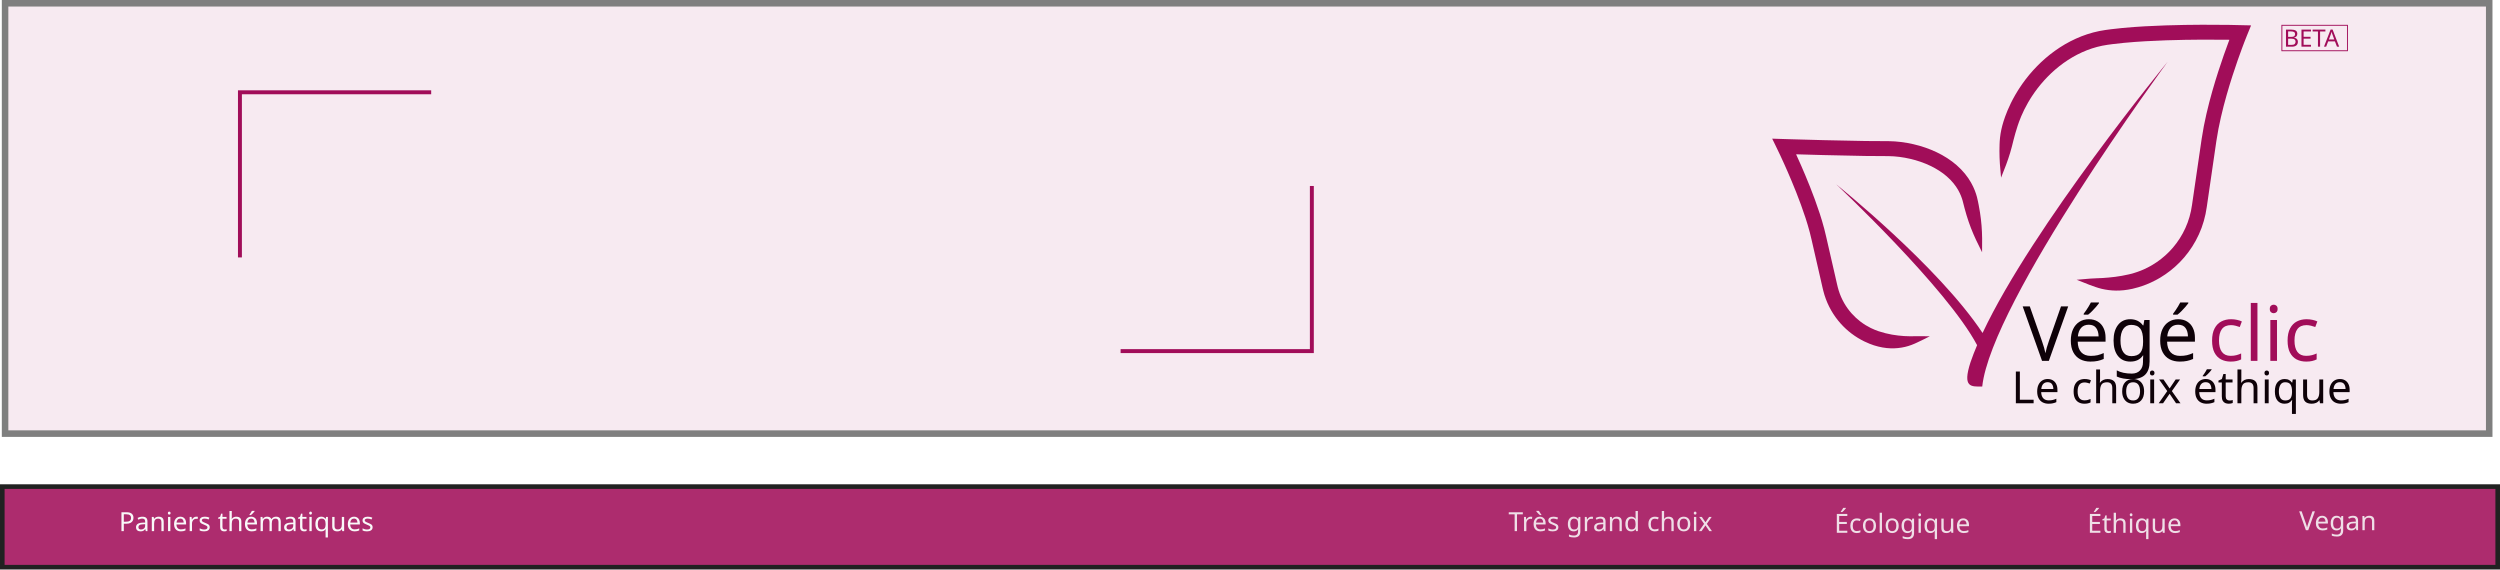
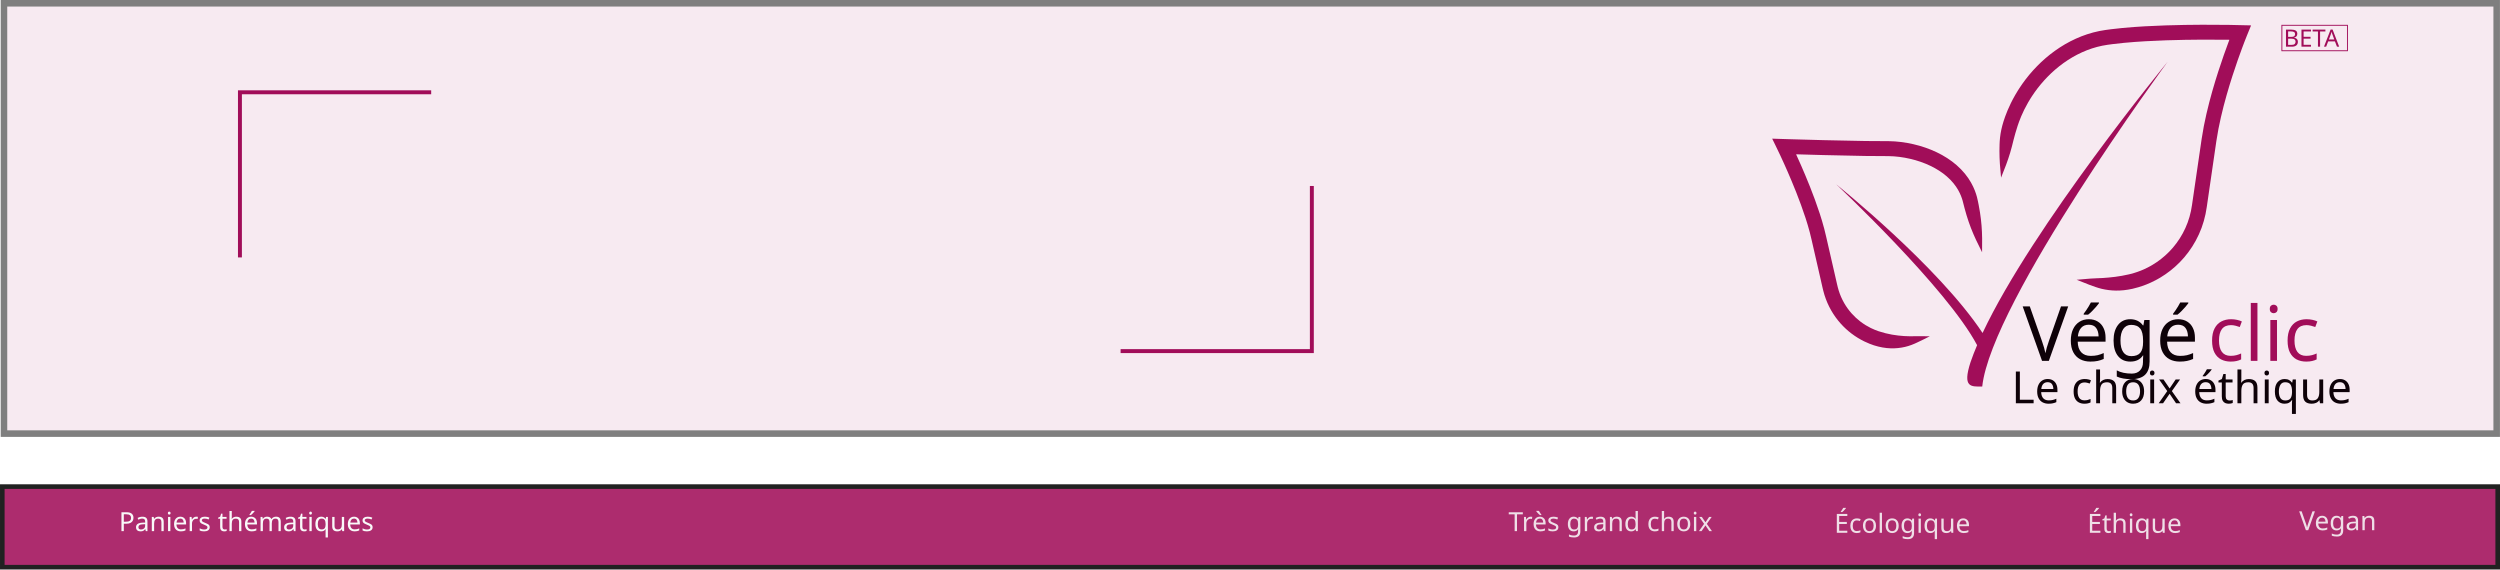
<svg xmlns="http://www.w3.org/2000/svg" width="1140" height="259.683" id="svg3220" version="1.1">
  <defs id="defs3222" />
  <g id="layer1" transform="translate(81.00351,-254.774)">
    <text xml:space="preserve" style="font-size:24.576px;font-style:normal;font-weight:normal;line-height:125%;letter-spacing:0px;word-spacing:0px;fill:#000000;fill-opacity:1;stroke:none;font-family:Sans" x="242.903" y="71.993" id="text3608">
      <tspan id="tspan3610" x="242.903" y="71.993" />
    </text>
    <flowRoot xml:space="preserve" id="flowRoot3655" style="font-size:23px;font-style:normal;font-weight:normal;line-height:125%;letter-spacing:0px;word-spacing:0px;fill:#000000;fill-opacity:1;stroke:none;font-family:Sans" transform="matrix(1.068526,0,0,1.068526,-1.958852,-29.84396)">
      <flowRegion id="flowRegion3657">
        <rect id="rect3659" width="154.553" height="66.67" x="127.279" y="345.018" />
      </flowRegion>
      <flowPara id="flowPara3661" />
    </flowRoot>
    <g id="g4290" transform="matrix(0.9985762,0,0,0.9985762,-0.1094913,0.8062026)">
      <g id="g3058" transform="matrix(0.9946862,0,0,1,-0.4131954,0)">
        <g transform="matrix(0.8956409,0,0,0.8956409,53.63066,-10.37556)" id="g3065">
          <g transform="matrix(0.8482475,0,0,0.8482475,114.238,70.31623)" id="g4083">
            <g id="g3280">
              <g transform="translate(20.16203,0.7073122)" id="g3343" />
            </g>
          </g>
        </g>
        <g id="g3860" transform="matrix(0.9970066,0,0,0.9970066,-0.2400477,1.525616)">
          <g id="g3927" transform="matrix(0.9950189,0,0,0.9950189,-0.403617,2.562282)">
-             <g id="g3994" transform="matrix(1.001255,0,0,1.001255,0.1016674,-0.6454149)">
-               <g id="layer1-0" transform="matrix(1.183558,0,0,1.183558,446.3984,-251.0204)">
-                 <g id="g3" transform="matrix(1.233529,0,0,1.233529,181.7143,259.6879)" />
-                 <g id="g67" transform="matrix(1.233529,0,0,1.233529,181.7143,259.6879)" />
-                 <flowRoot xml:space="preserve" id="flowRoot3108" style="font-size:16px;font-style:normal;font-variant:normal;font-weight:normal;font-stretch:normal;line-height:125%;letter-spacing:0px;word-spacing:0px;fill:#000000;fill-opacity:1;stroke:none;font-family:Wargames;-inkscape-font-specification:Wargames" transform="matrix(1.233529,0,0,1.233529,181.7143,259.6879)">
-                   <flowRegion id="flowRegion3110">
-                     <rect id="rect3112" width="111.615" height="54.862" x="92.067" y="283.136" />
+             <g transform="matrix(1.185043,0,0,1.185043,447.0602,-251.9807)" id="layer1-0">
+               <g transform="matrix(1.233529,0,0,1.233529,181.7143,259.6879)" id="g3" />
+               <g transform="matrix(1.233529,0,0,1.233529,181.7143,259.6879)" id="g67" />
+               <flowRoot transform="matrix(1.233529,0,0,1.233529,181.7143,259.6879)" style="font-size:16px;font-style:normal;font-variant:normal;font-weight:normal;font-stretch:normal;line-height:125%;letter-spacing:0px;word-spacing:0px;fill:#000000;fill-opacity:1;stroke:none;font-family:Wargames;-inkscape-font-specification:Wargames" id="flowRoot3108" xml:space="preserve">
+                 <flowRegion id="flowRegion3110">
+                   <rect y="283.136" x="92.067" height="54.862" width="111.615" id="rect3112" />
+                 </flowRegion>
+                 <flowPara id="flowPara3114" />
+               </flowRoot>
+               <text id="text3116" y="586.387" x="212.051" style="font-size:19.736px;font-style:normal;font-variant:normal;font-weight:normal;font-stretch:normal;line-height:125%;letter-spacing:0px;word-spacing:0px;fill:#000000;fill-opacity:1;stroke:none;font-family:Wargames;-inkscape-font-specification:Wargames" xml:space="preserve">
+                 <tspan style="font-style:normal;font-variant:normal;font-weight:bold;font-stretch:normal;font-family:Bitstream Charter;-inkscape-font-specification:Bitstream Charter Bold" y="586.387" x="212.051" id="tspan3118" />
+               </text>
+               <g transform="matrix(0.9955324,0.09442094,-0.09442094,0.9955324,48.55371,-29.18504)" id="g3504">
+                 <path d="m 313.555,558.188 c -1.903,0.147 -3.65,0.296 -5.33,0.482 -1.722,0.217 -3.168,0.349 -4.728,0.395 -3.069,0.073 -6.211,-0.056 -10.08,-0.934 -1.574,-0.373 -4.377,-1.18 -7.425,-3.078 -2.503,-1.553 -4.997,-3.752 -6.988,-6.571 -0.995,-1.406 -1.868,-2.958 -2.568,-4.622 -0.664,-1.58 -1.267,-3.651 -1.938,-5.595 l -3.95,-11.871 c -0.665,-1.961 -1.273,-3.914 -2.011,-5.915 -0.725,-1.966 -1.5,-3.855 -2.291,-5.673 -3.18,-7.256 -6.514,-13.41 -8.959,-17.82 l -2.399,-4.21 c -0.007,-0.004 -0.022,-0.03 0.044,-0.022 l 10.513,-0.699 16.38,-1.203 c 2.933,-0.233 6.054,-0.503 9.021,-0.794 2.812,-0.232 5.716,-0.131 8.537,0.242 5.647,0.741 10.994,2.659 14.905,5.46 2.154,1.521 3.781,3.248 4.901,4.835 1.125,1.59 1.77,3.028 2.146,4 l 1.034,2.853 c 0.349,0.939 0.697,1.828 1.048,2.678 0.701,1.701 1.412,3.248 2.161,4.734 1.5,2.972 3.155,5.7 5.199,8.925 -0.294,-3.807 -0.601,-6.983 -1.179,-10.262 -0.289,-1.639 -0.646,-3.305 -1.103,-5.087 -0.228,-0.891 -0.482,-1.811 -0.765,-2.773 -0.302,-0.992 -0.545,-1.884 -1.003,-3.128 -0.48,-1.279 -1.326,-3.191 -2.803,-5.289 -1.465,-2.097 -3.591,-4.335 -6.268,-6.226 -4.884,-3.482 -11.096,-5.638 -17.51,-6.487 -3.216,-0.423 -6.501,-0.54 -9.783,-0.27 -3.117,0.306 -6.044,0.561 -9.008,0.799 l -16.313,1.211 -13.278,0.891 -4.056,0.257 -1.642,0.104 -0.719,0.046 -0.332,0.022 c 0.043,0.085 0.11,0.183 0.16,0.269 l 1.347,2.193 2.239,3.694 1.834,3.153 1.634,2.896 c 2.388,4.314 5.652,10.364 8.69,17.318 0.754,1.738 1.488,3.532 2.161,5.365 0.664,1.797 1.283,3.775 1.947,5.743 l 3.945,11.873 c 0.686,1.971 1.208,3.861 2.095,6.013 0.867,2.059 1.949,3.987 3.186,5.731 2.472,3.5 5.567,6.224 8.667,8.144 3.776,2.341 7.247,3.328 9.2,3.77 4.806,1.047 8.781,0.591 12.165,-0.533 1.68,-0.556 3.301,-1.379 4.703,-2.235 1.463,-0.851 2.951,-1.776 4.564,-2.798 z" id="path5" style="fill:#a10d59" />
+                 <g id="g7" transform="matrix(1.233529,0,0,1.233529,181.7143,259.6879)">
+                   <path d="m 151.475,219.89 c 1.481,0.45 2.844,0.85 4.167,1.205 1.33,0.346 2.575,0.687 4.018,0.893 2.821,0.379 5.955,0.263 9.668,-0.935 1.002,-0.327 2.493,-0.877 4.243,-1.763 0.873,-0.444 1.81,-0.976 2.774,-1.604 l 0.649,-0.434 c 0.254,-0.171 0.504,-0.35 0.755,-0.534 0.502,-0.365 0.998,-0.753 1.49,-1.161 0.982,-0.816 1.943,-1.714 2.857,-2.697 3.677,-3.904 6.599,-9.248 7.699,-15.192 0.282,-1.469 0.451,-3.016 0.516,-4.486 l 0.215,-4.227 0.428,-8.445 0.418,-8.254 c 0.136,-2.613 0.399,-5.174 0.727,-7.632 0.657,-4.917 1.549,-9.421 2.388,-13.226 0.844,-3.806 1.646,-6.916 2.227,-9.071 l 0.531,-1.929 0.616,-2.123 0.539,-1.776 0.178,-0.584 0.218,-0.714 0.067,-0.22 c 0.031,-0.055 -0.016,-0.045 -0.058,-0.041 l -0.122,0.008 -0.533,0.036 -6.335,0.459 c -4.335,0.354 -11.452,0.973 -19.895,2.049 -4.225,0.544 -8.781,1.2 -13.492,2.096 -1.178,0.225 -2.366,0.468 -3.561,0.734 -1.184,0.269 -2.4,0.542 -3.666,0.924 -2.488,0.754 -4.893,1.801 -7.142,3.083 -4.506,2.564 -8.374,6.03 -11.44,9.809 -1.536,1.89 -2.884,3.859 -4.035,5.85 -0.288,0.498 -0.565,0.996 -0.829,1.496 l -0.468,0.907 c -0.239,0.474 -0.464,0.943 -0.675,1.406 -1.703,3.696 -2.532,6.906 -2.905,8.636 -0.399,1.866 -0.59,3.57 -0.615,5.154 -0.01,0.396 -0.001,0.785 0.007,1.166 l 0.05,1.065 c 0.04,0.699 0.093,1.379 0.157,2.051 0.257,2.687 0.704,5.234 1.298,8.272 0.899,-2.962 1.603,-5.452 2.132,-8.098 0.132,-0.662 0.254,-1.333 0.365,-2.024 l 0.316,-2.07 c 0.217,-1.381 0.491,-2.858 0.861,-4.504 0.345,-1.525 1.087,-4.374 2.616,-7.681 0.188,-0.414 0.391,-0.833 0.605,-1.258 l 0.419,-0.812 c 0.237,-0.448 0.486,-0.894 0.744,-1.34 1.033,-1.785 2.242,-3.549 3.615,-5.239 2.742,-3.381 6.185,-6.452 10.114,-8.688 1.961,-1.12 4.04,-2.022 6.173,-2.671 1.046,-0.318 2.179,-0.576 3.327,-0.836 1.14,-0.255 2.283,-0.489 3.422,-0.707 4.561,-0.871 9.044,-1.52 13.205,-2.058 8.324,-1.066 15.388,-1.688 19.675,-2.041 l 0.271,-0.023 c 0.011,0 -0.001,0.015 0.003,0.012 l -0.276,1.005 c -0.596,2.206 -1.418,5.38 -2.285,9.275 -0.862,3.896 -1.781,8.512 -2.468,13.621 -0.342,2.555 -0.62,5.234 -0.766,8.013 l -0.422,8.255 -0.432,8.445 -0.216,4.227 c -0.06,1.34 -0.2,2.586 -0.44,3.85 -0.932,5.029 -3.399,9.543 -6.514,12.854 -0.773,0.833 -1.588,1.594 -2.42,2.286 -0.416,0.346 -0.836,0.675 -1.261,0.984 -0.211,0.156 -0.423,0.308 -0.637,0.453 l -0.549,0.368 c -0.816,0.533 -1.607,0.985 -2.347,1.364 -1.482,0.754 -2.74,1.226 -3.585,1.511 -3.13,1.042 -5.685,1.533 -8.189,1.942 -1.228,0.19 -2.573,0.335 -3.92,0.561 -1.349,0.216 -2.746,0.476 -4.265,0.773 z" id="path9" style="fill:#a10d59" />
+                 </g>
+                 <path d="m 333.927,554.979 c -19.649,-24.212 -62.344,-52.082 -62.344,-52.082 0,0 46.803,35.987 60.666,56.999 -0.764,2.391 -1.42,4.691 -1.942,6.871 -2.252,10.115 1.062,9.385 5.452,8.931 0.45,-33.341 60.159,-132.392 60.159,-132.392 0,0 -46.333,68.347 -61.992,111.674 z" id="path11" style="fill:#a10d59" />
+               </g>
+               <text id="text3104" y="582.147" x="339.914" style="font-size:19.736px;font-style:normal;font-weight:normal;line-height:125%;letter-spacing:0px;word-spacing:0px;fill:#000000;fill-opacity:1;stroke:none;font-family:Sans" xml:space="preserve">
+                 <tspan style="font-size:17.269px;font-style:normal;font-variant:normal;font-weight:normal;font-stretch:normal;font-family:Domestic Manners;-inkscape-font-specification:Domestic Manners" y="582.147" x="339.914" id="tspan3106">Le choix éthique</tspan>
+               </text>
+               <g transform="matrix(1.233529,0,0,1.233529,169.2389,191.5201)" id="g3930">
+                 <text xml:space="preserve" style="font-size:16px;font-style:normal;font-variant:normal;font-weight:normal;font-stretch:normal;line-height:125%;letter-spacing:0px;word-spacing:0px;fill:#000000;fill-opacity:1;stroke:none;font-family:Wargames;-inkscape-font-specification:Wargames" x="141.883" y="303.315" id="text3120">
+                   <tspan id="tspan3122" x="141.883" y="303.315" style="font-size:24px;font-style:normal;font-variant:normal;font-weight:normal;font-stretch:normal;font-family:Sans;-inkscape-font-specification:Sans">Végé</tspan>
+                 </text>
+                 <text xml:space="preserve" style="font-size:16px;font-style:normal;font-variant:normal;font-weight:normal;font-stretch:normal;line-height:125%;letter-spacing:0px;word-spacing:0px;fill:#a10d59;fill-opacity:1;stroke:none;font-family:Wargames;-inkscape-font-specification:Wargames" x="200.529" y="303.315" id="text3124">
+                   <tspan id="tspan3126" x="200.529" y="303.315" style="font-size:24px;font-style:normal;font-variant:normal;font-weight:normal;font-stretch:normal;fill:#a10d59;fill-opacity:1;font-family:Sans;-inkscape-font-specification:Sans">clic</tspan>
+                 </text>
+               </g>
+               <g transform="matrix(0.7219762,0,0,0.7219762,131.0669,120.9361)" id="g4284">
+                 <text xml:space="preserve" style="font-size:12.889px;font-style:normal;font-weight:normal;line-height:125%;letter-spacing:0px;word-spacing:0px;fill:#a10d59;fill-opacity:1;stroke:none;font-family:Sans" x="436.446" y="446.974" id="text3469">
+                   <tspan id="tspan3471" x="436.446" y="446.974">BETA</tspan>
+                 </text>
+                 <rect style="fill:none;stroke:#a10d59;stroke-width:0.5;stroke-linecap:butt;stroke-miterlimit:4;stroke-opacity:1;stroke-dasharray:none;stroke-dashoffset:0" id="rect4282" width="35.468" height="13.69" x="435.478" y="435.462" />
+               </g>
+             </g>
+             <g id="g4127" transform="matrix(0.9092119,0,0,0.9092119,27.85028,98.1584)">
+               <g transform="matrix(1.060992,0,0,1.060992,79.31283,-14.97139)" id="g3987">
+                 <flowRoot xml:space="preserve" id="flowRoot3612" style="font-size:23px;font-style:normal;font-weight:normal;line-height:125%;letter-spacing:0px;word-spacing:0px;fill:#000000;fill-opacity:1;stroke:none;font-family:Sans" transform="matrix(0.8423687,0,0,0.8423687,308.3073,90.23718)">
+                   <flowRegion id="flowRegion3614">
+                     <rect id="rect3616" width="573.512" height="197.045" x="-432.345" y="169.624" style="fill:#000000;fill-opacity:1" />
                  </flowRegion>
-                   <flowPara id="flowPara3114" />
+                   <flowPara id="flowPara3618" style="text-align:justify;text-anchor:start;fill:#000000;fill-opacity:1">Végéclic est une boutique en ligne qui vous propose un grand catalogue de produits vegan (sans aucune matière animale), sous forme de paniers thématiques ou personnalisés !</flowPara>
                </flowRoot>
-                 <text xml:space="preserve" style="font-size:19.736px;font-style:normal;font-variant:normal;font-weight:normal;font-stretch:normal;line-height:125%;letter-spacing:0px;word-spacing:0px;fill:#000000;fill-opacity:1;stroke:none;font-family:Wargames;-inkscape-font-specification:Wargames" x="212.051" y="586.387" id="text3116">
-                   <tspan id="tspan3118" x="212.051" y="586.387" style="font-style:normal;font-variant:normal;font-weight:bold;font-stretch:normal;font-family:Bitstream Charter;-inkscape-font-specification:Bitstream Charter Bold" />
+                 <path style="fill:none;stroke:#a10d59;stroke-width:1.885;stroke-linecap:butt;stroke-linejoin:miter;stroke-miterlimit:4;stroke-opacity:1;stroke-dasharray:none" d="m -72.52,296.688 0,-78.794 91.747,0" id="path3758" />
+                 <path style="fill:none;stroke:#a10d59;stroke-width:1.885;stroke-linecap:butt;stroke-linejoin:miter;stroke-miterlimit:4;stroke-opacity:1;stroke-dasharray:none" d="m 441.704,262.599 0,78.794 -91.747,0" id="path3758-3" />
+               </g>
+             </g>
+             <rect y="476.245" x="-79.965" height="37.095" width="1154.805" id="rect3157" style="opacity:0.87;fill:#a10d59;fill-opacity:1;stroke:#000000;stroke-width:2.122;stroke-linejoin:miter;stroke-miterlimit:4;stroke-opacity:1;stroke-dasharray:none" />
+             <g id="g3311" transform="matrix(0.7606784,0,0,0.7606784,193.1861,54.25957)">
+               <text id="text3149" y="581.691" x="-288.15" style="font-size:16px;font-style:normal;font-weight:normal;line-height:125%;letter-spacing:0px;word-spacing:0px;fill:#f9f9f9;fill-opacity:1;stroke:none;font-family:Sans" xml:space="preserve">
+                 <tspan y="581.691" x="-288.15" id="tspan3151">Paniers thématiques</tspan>
+               </text>
+               <g transform="translate(-282.4816,-24.30624)" id="g4005" style="opacity:0.87">
+                 <flowRoot xml:space="preserve" id="flowRoot3121" style="font-size:16px;font-style:normal;font-weight:normal;line-height:125%;letter-spacing:0px;word-spacing:0px;fill:#f9f9f9;fill-opacity:1;stroke:none;font-family:Sans" transform="translate(92.79125,316.4945)">
+                   <flowRegion id="flowRegion3123">
+                     <rect id="rect3125" width="218.193" height="54.548" x="315.168" y="273.087" style="fill:#f9f9f9" />
+                   </flowRegion>
+                   <flowPara id="flowPara3127">Sans engagement</flowPara>
+                 </flowRoot>
+               </g>
+               <g transform="translate(-6.91277,-32.71143)" id="g4000" style="opacity:0.87">
+                 <text xml:space="preserve" style="font-size:16px;font-style:normal;font-weight:normal;line-height:125%;letter-spacing:0px;word-spacing:0px;fill:#f9f9f9;fill-opacity:1;stroke:none;font-family:Sans" x="762.341" y="615.422" id="text3137">
+                   <tspan id="tspan3139" x="762.341" y="615.422">Écologique</tspan>
                </text>
-                 <g id="g3504" transform="matrix(0.9955324,0.09442094,-0.09442094,0.9955324,48.55371,-29.18504)">
-                   <path style="fill:#a10d59" id="path5" d="m 313.555,558.188 c -1.903,0.147 -3.65,0.296 -5.33,0.482 -1.722,0.217 -3.168,0.349 -4.728,0.395 -3.069,0.073 -6.211,-0.056 -10.08,-0.934 -1.574,-0.373 -4.377,-1.18 -7.425,-3.078 -2.503,-1.553 -4.997,-3.752 -6.988,-6.571 -0.995,-1.406 -1.868,-2.958 -2.568,-4.622 -0.664,-1.58 -1.267,-3.651 -1.938,-5.595 l -3.95,-11.871 c -0.665,-1.961 -1.273,-3.914 -2.011,-5.915 -0.725,-1.966 -1.5,-3.855 -2.291,-5.673 -3.18,-7.256 -6.514,-13.41 -8.959,-17.82 l -2.399,-4.21 c -0.007,-0.004 -0.022,-0.03 0.044,-0.022 l 10.513,-0.699 16.38,-1.203 c 2.933,-0.233 6.054,-0.503 9.021,-0.794 2.812,-0.232 5.716,-0.131 8.537,0.242 5.647,0.741 10.994,2.659 14.905,5.46 2.154,1.521 3.781,3.248 4.901,4.835 1.125,1.59 1.77,3.028 2.146,4 l 1.034,2.853 c 0.349,0.939 0.697,1.828 1.048,2.678 0.701,1.701 1.412,3.248 2.161,4.734 1.5,2.972 3.155,5.7 5.199,8.925 -0.294,-3.807 -0.601,-6.983 -1.179,-10.262 -0.289,-1.639 -0.646,-3.305 -1.103,-5.087 -0.228,-0.891 -0.482,-1.811 -0.765,-2.773 -0.302,-0.992 -0.545,-1.884 -1.003,-3.128 -0.48,-1.279 -1.326,-3.191 -2.803,-5.289 -1.465,-2.097 -3.591,-4.335 -6.268,-6.226 -4.884,-3.482 -11.096,-5.638 -17.51,-6.487 -3.216,-0.423 -6.501,-0.54 -9.783,-0.27 -3.117,0.306 -6.044,0.561 -9.008,0.799 l -16.313,1.211 -13.278,0.891 -4.056,0.257 -1.642,0.104 -0.719,0.046 -0.332,0.022 c 0.043,0.085 0.11,0.183 0.16,0.269 l 1.347,2.193 2.239,3.694 1.834,3.153 1.634,2.896 c 2.388,4.314 5.652,10.364 8.69,17.318 0.754,1.738 1.488,3.532 2.161,5.365 0.664,1.797 1.283,3.775 1.947,5.743 l 3.945,11.873 c 0.686,1.971 1.208,3.861 2.095,6.013 0.867,2.059 1.949,3.987 3.186,5.731 2.472,3.5 5.567,6.224 8.667,8.144 3.776,2.341 7.247,3.328 9.2,3.77 4.806,1.047 8.781,0.591 12.165,-0.533 1.68,-0.556 3.301,-1.379 4.703,-2.235 1.463,-0.851 2.951,-1.776 4.564,-2.798 z" />
-                   <g transform="matrix(1.233529,0,0,1.233529,181.7143,259.6879)" id="g7">
-                     <path style="fill:#a10d59" id="path9" d="m 151.475,219.89 c 1.481,0.45 2.844,0.85 4.167,1.205 1.33,0.346 2.575,0.687 4.018,0.893 2.821,0.379 5.955,0.263 9.668,-0.935 1.002,-0.327 2.493,-0.877 4.243,-1.763 0.873,-0.444 1.81,-0.976 2.774,-1.604 l 0.649,-0.434 c 0.254,-0.171 0.504,-0.35 0.755,-0.534 0.502,-0.365 0.998,-0.753 1.49,-1.161 0.982,-0.816 1.943,-1.714 2.857,-2.697 3.677,-3.904 6.599,-9.248 7.699,-15.192 0.282,-1.469 0.451,-3.016 0.516,-4.486 l 0.215,-4.227 0.428,-8.445 0.418,-8.254 c 0.136,-2.613 0.399,-5.174 0.727,-7.632 0.657,-4.917 1.549,-9.421 2.388,-13.226 0.844,-3.806 1.646,-6.916 2.227,-9.071 l 0.531,-1.929 0.616,-2.123 0.539,-1.776 0.178,-0.584 0.218,-0.714 0.067,-0.22 c 0.031,-0.055 -0.016,-0.045 -0.058,-0.041 l -0.122,0.008 -0.533,0.036 -6.335,0.459 c -4.335,0.354 -11.452,0.973 -19.895,2.049 -4.225,0.544 -8.781,1.2 -13.492,2.096 -1.178,0.225 -2.366,0.468 -3.561,0.734 -1.184,0.269 -2.4,0.542 -3.666,0.924 -2.488,0.754 -4.893,1.801 -7.142,3.083 -4.506,2.564 -8.374,6.03 -11.44,9.809 -1.536,1.89 -2.884,3.859 -4.035,5.85 -0.288,0.498 -0.565,0.996 -0.829,1.496 l -0.468,0.907 c -0.239,0.474 -0.464,0.943 -0.675,1.406 -1.703,3.696 -2.532,6.906 -2.905,8.636 -0.399,1.866 -0.59,3.57 -0.615,5.154 -0.01,0.396 -0.001,0.785 0.007,1.166 l 0.05,1.065 c 0.04,0.699 0.093,1.379 0.157,2.051 0.257,2.687 0.704,5.234 1.298,8.272 0.899,-2.962 1.603,-5.452 2.132,-8.098 0.132,-0.662 0.254,-1.333 0.365,-2.024 l 0.316,-2.07 c 0.217,-1.381 0.491,-2.858 0.861,-4.504 0.345,-1.525 1.087,-4.374 2.616,-7.681 0.188,-0.414 0.391,-0.833 0.605,-1.258 l 0.419,-0.812 c 0.237,-0.448 0.486,-0.894 0.744,-1.34 1.033,-1.785 2.242,-3.549 3.615,-5.239 2.742,-3.381 6.185,-6.452 10.114,-8.688 1.961,-1.12 4.04,-2.022 6.173,-2.671 1.046,-0.318 2.179,-0.576 3.327,-0.836 1.14,-0.255 2.283,-0.489 3.422,-0.707 4.561,-0.871 9.044,-1.52 13.205,-2.058 8.324,-1.066 15.388,-1.688 19.675,-2.041 l 0.271,-0.023 c 0.011,0 -0.001,0.015 0.003,0.012 l -0.276,1.005 c -0.596,2.206 -1.418,5.38 -2.285,9.275 -0.862,3.896 -1.781,8.512 -2.468,13.621 -0.342,2.555 -0.62,5.234 -0.766,8.013 l -0.422,8.255 -0.432,8.445 -0.216,4.227 c -0.06,1.34 -0.2,2.586 -0.44,3.85 -0.932,5.029 -3.399,9.543 -6.514,12.854 -0.773,0.833 -1.588,1.594 -2.42,2.286 -0.416,0.346 -0.836,0.675 -1.261,0.984 -0.211,0.156 -0.423,0.308 -0.637,0.453 l -0.549,0.368 c -0.816,0.533 -1.607,0.985 -2.347,1.364 -1.482,0.754 -2.74,1.226 -3.585,1.511 -3.13,1.042 -5.685,1.533 -8.189,1.942 -1.228,0.19 -2.573,0.335 -3.92,0.561 -1.349,0.216 -2.746,0.476 -4.265,0.773 z" />
-                   </g>
-                   <path style="fill:#a10d59" id="path11" d="m 333.927,554.979 c -19.649,-24.212 -62.344,-52.082 -62.344,-52.082 0,0 46.803,35.987 60.666,56.999 -0.764,2.391 -1.42,4.691 -1.942,6.871 -2.252,10.115 1.062,9.385 5.452,8.931 0.45,-33.341 60.159,-132.392 60.159,-132.392 0,0 -46.333,68.347 -61.992,111.674 z" />
-                 </g>
-                 <text xml:space="preserve" style="font-size:19.736px;font-style:normal;font-weight:normal;line-height:125%;letter-spacing:0px;word-spacing:0px;fill:#000000;fill-opacity:1;stroke:none;font-family:Sans" x="339.914" y="582.147" id="text3104">
-                   <tspan id="tspan3106" x="339.914" y="582.147" style="font-size:17.269px;font-style:normal;font-variant:normal;font-weight:normal;font-stretch:normal;font-family:Domestic Manners;-inkscape-font-specification:Domestic Manners">Le choix éthique</tspan>
+               </g>
+               <g id="g4012" style="opacity:0.87" transform="translate(-37.88109,-30.96558)">
+                 <text xml:space="preserve" style="font-size:16px;font-style:normal;font-weight:normal;line-height:125%;letter-spacing:0px;word-spacing:0px;fill:#f9f9f9;fill-opacity:1;stroke:none;font-family:Sans" x="595.119" y="612.656" id="text3153">
+                   <tspan id="tspan3155" x="595.119" y="612.656">Très grand choix</tspan>
                </text>
-                 <g id="g3930" transform="matrix(1.233529,0,0,1.233529,169.2389,191.5201)">
-                   <text id="text3120" y="303.315" x="141.883" style="font-size:16px;font-style:normal;font-variant:normal;font-weight:normal;font-stretch:normal;line-height:125%;letter-spacing:0px;word-spacing:0px;fill:#000000;fill-opacity:1;stroke:none;font-family:Wargames;-inkscape-font-specification:Wargames" xml:space="preserve">
-                     <tspan style="font-size:24px;font-style:normal;font-variant:normal;font-weight:normal;font-stretch:normal;font-family:Sans;-inkscape-font-specification:Sans" y="303.315" x="141.883" id="tspan3122">Végé</tspan>
-                   </text>
-                   <text id="text3124" y="303.315" x="200.529" style="font-size:16px;font-style:normal;font-variant:normal;font-weight:normal;font-stretch:normal;line-height:125%;letter-spacing:0px;word-spacing:0px;fill:#a10d59;fill-opacity:1;stroke:none;font-family:Wargames;-inkscape-font-specification:Wargames" xml:space="preserve">
-                     <tspan style="font-size:24px;font-style:normal;font-variant:normal;font-weight:normal;font-stretch:normal;fill:#a10d59;fill-opacity:1;font-family:Sans;-inkscape-font-specification:Sans" y="303.315" x="200.529" id="tspan3126">clic</tspan>
-                   </text>
-                 </g>
-                 <g id="g4284" transform="matrix(0.7219762,0,0,0.7219762,131.0669,120.9361)">
-                   <text id="text3469" y="446.974" x="436.446" style="font-size:12.889px;font-style:normal;font-weight:normal;line-height:125%;letter-spacing:0px;word-spacing:0px;fill:#a10d59;fill-opacity:1;stroke:none;font-family:Sans" xml:space="preserve">
-                     <tspan y="446.974" x="436.446" id="tspan3471">BETA</tspan>
-                   </text>
-                   <rect y="435.462" x="435.478" height="13.69" width="35.468" id="rect4282" style="fill:none;stroke:#a10d59;stroke-width:0.5;stroke-linecap:butt;stroke-miterlimit:4;stroke-opacity:1;stroke-dasharray:none;stroke-dashoffset:0" />
-                 </g>
              </g>
-               <g transform="matrix(0.9080725,0,0,0.9080725,27.71384,98.68)" id="g4127">
-                 <g id="g3987" transform="matrix(1.060992,0,0,1.060992,79.31283,-14.97139)">
-                   <flowRoot transform="matrix(0.8423687,0,0,0.8423687,308.3073,90.23718)" style="font-size:23px;font-style:normal;font-weight:normal;line-height:125%;letter-spacing:0px;word-spacing:0px;fill:#000000;fill-opacity:1;stroke:none;font-family:Sans" id="flowRoot3612" xml:space="preserve">
-                     <flowRegion id="flowRegion3614">
-                       <rect style="fill:#000000;fill-opacity:1" y="169.624" x="-432.345" height="197.045" width="573.512" id="rect3616" />
-                     </flowRegion>
-                     <flowPara style="text-align:justify;text-anchor:start;fill:#000000;fill-opacity:1" id="flowPara3618">Végéclic est une boutique en ligne qui vous propose un grand catalogue de produits vegan (sans aucune matière animale), sous forme de paniers thématiques ou personnalisés !</flowPara>
-                   </flowRoot>
-                   <path id="path3758" d="m -72.52,296.688 0,-78.794 91.747,0" style="fill:none;stroke:#a10d59;stroke-width:1.885;stroke-linecap:butt;stroke-linejoin:miter;stroke-miterlimit:4;stroke-opacity:1;stroke-dasharray:none" />
-                   <path id="path3758-3" d="m 441.704,262.599 0,78.794 -91.747,0" style="fill:none;stroke:#a10d59;stroke-width:1.885;stroke-linecap:butt;stroke-linejoin:miter;stroke-miterlimit:4;stroke-opacity:1;stroke-dasharray:none" />
-                 </g>
+               <g transform="translate(462.7292,-183.109)" id="g4029" style="opacity:0.87">
+                 <flowRoot xml:space="preserve" id="flowRoot3113" style="font-size:16px;font-style:normal;font-weight:normal;line-height:125%;letter-spacing:0px;word-spacing:0px;fill:#f9f9f9;fill-opacity:1;stroke:none;font-family:Sans" transform="translate(-189.7836,481.5004)">
+                   <flowRegion id="flowRegion3115">
+                     <rect id="rect3117" width="218.193" height="53.538" x="64.65" y="267.026" style="fill:#f9f9f9" />
+                   </flowRegion>
+                   <flowPara id="flowPara3119">Frais de port inclus</flowPara>
+                 </flowRoot>
              </g>
-               <rect style="opacity:0.87;fill:#a10d59;fill-opacity:1;stroke:#000000;stroke-width:2.119;stroke-linejoin:miter;stroke-miterlimit:4;stroke-opacity:1;stroke-dasharray:none" id="rect3157" width="1153.358" height="37.048" x="-79.967" y="476.293" />
-               <g transform="matrix(0.7597251,0,0,0.7597251,192.8424,54.83618)" id="g3311">
-                 <text xml:space="preserve" style="font-size:16px;font-style:normal;font-weight:normal;line-height:125%;letter-spacing:0px;word-spacing:0px;fill:#f9f9f9;fill-opacity:1;stroke:none;font-family:Sans" x="-288.15" y="581.691" id="text3149">
-                   <tspan id="tspan3151" x="-288.15" y="581.691">Paniers thématiques</tspan>
+               <g transform="translate(-21.66824,-151.2343)" id="g4017" style="opacity:0.87">
+                 <flowRoot xml:space="preserve" id="flowRoot3129" style="font-size:16px;font-style:normal;font-weight:normal;line-height:125%;letter-spacing:0px;word-spacing:0px;fill:#f9f9f9;fill-opacity:1;stroke:none;font-family:Sans" transform="translate(-109.7752,406.5085)">
+                   <flowRegion id="flowRegion3131">
+                     <rect id="rect3133" width="218.193" height="50.508" x="73.741" y="310.463" style="fill:#f9f9f9" />
+                   </flowRegion>
+                   <flowPara id="flowPara3135">Prix dégressifs</flowPara>
+                 </flowRoot>
+               </g>
+               <g transform="translate(455.9184,-177.5971)" id="g4024" style="opacity:0.87">
+                 <text xml:space="preserve" style="font-size:16px;font-style:normal;font-weight:normal;line-height:125%;letter-spacing:0px;word-spacing:0px;fill:#f9f9f9;fill-opacity:1;stroke:none;font-family:Sans" x="453.466" y="760.308" id="text3141">
+                   <tspan id="tspan3143" x="453.466" y="760.308">Éthique</tspan>
                </text>
-                 <g style="opacity:0.87" id="g4005" transform="translate(-282.4816,-24.30624)">
-                   <flowRoot transform="translate(92.79125,316.4945)" style="font-size:16px;font-style:normal;font-weight:normal;line-height:125%;letter-spacing:0px;word-spacing:0px;fill:#f9f9f9;fill-opacity:1;stroke:none;font-family:Sans" id="flowRoot3121" xml:space="preserve">
-                     <flowRegion id="flowRegion3123">
-                       <rect style="fill:#f9f9f9" y="273.087" x="315.168" height="54.548" width="218.193" id="rect3125" />
-                     </flowRegion>
-                     <flowPara id="flowPara3127">Sans engagement</flowPara>
-                   </flowRoot>
-                 </g>
-                 <g style="opacity:0.87" id="g4000" transform="translate(-6.91277,-32.71143)">
-                   <text id="text3137" y="615.422" x="762.341" style="font-size:16px;font-style:normal;font-weight:normal;line-height:125%;letter-spacing:0px;word-spacing:0px;fill:#f9f9f9;fill-opacity:1;stroke:none;font-family:Sans" xml:space="preserve">
-                     <tspan y="615.422" x="762.341" id="tspan3139">Écologique</tspan>
-                   </text>
-                 </g>
-                 <g transform="translate(-37.88109,-30.96558)" style="opacity:0.87" id="g4012">
-                   <text id="text3153" y="612.656" x="595.119" style="font-size:16px;font-style:normal;font-weight:normal;line-height:125%;letter-spacing:0px;word-spacing:0px;fill:#f9f9f9;fill-opacity:1;stroke:none;font-family:Sans" xml:space="preserve">
-                     <tspan y="612.656" x="595.119" id="tspan3155">Très grand choix</tspan>
-                   </text>
-                 </g>
-                 <g style="opacity:0.87" id="g4029" transform="translate(462.7292,-183.109)">
-                   <flowRoot transform="translate(-189.7836,481.5004)" style="font-size:16px;font-style:normal;font-weight:normal;line-height:125%;letter-spacing:0px;word-spacing:0px;fill:#f9f9f9;fill-opacity:1;stroke:none;font-family:Sans" id="flowRoot3113" xml:space="preserve">
-                     <flowRegion id="flowRegion3115">
-                       <rect style="fill:#f9f9f9" y="267.026" x="64.65" height="53.538" width="218.193" id="rect3117" />
-                     </flowRegion>
-                     <flowPara id="flowPara3119">Frais de port inclus</flowPara>
-                   </flowRoot>
-                 </g>
-                 <g style="opacity:0.87" id="g4017" transform="translate(-21.66824,-151.2343)">
-                   <flowRoot transform="translate(-109.7752,406.5085)" style="font-size:16px;font-style:normal;font-weight:normal;line-height:125%;letter-spacing:0px;word-spacing:0px;fill:#f9f9f9;fill-opacity:1;stroke:none;font-family:Sans" id="flowRoot3129" xml:space="preserve">
-                     <flowRegion id="flowRegion3131">
-                       <rect style="fill:#f9f9f9" y="310.463" x="73.741" height="50.508" width="218.193" id="rect3133" />
-                     </flowRegion>
-                     <flowPara id="flowPara3135">Prix dégressifs</flowPara>
-                   </flowRoot>
-                 </g>
-                 <g style="opacity:0.87" id="g4024" transform="translate(455.9184,-177.5971)">
-                   <text id="text3141" y="760.308" x="453.466" style="font-size:16px;font-style:normal;font-weight:normal;line-height:125%;letter-spacing:0px;word-spacing:0px;fill:#f9f9f9;fill-opacity:1;stroke:none;font-family:Sans" xml:space="preserve">
-                     <tspan y="760.308" x="453.466" id="tspan3143">Éthique</tspan>
-                   </text>
-                 </g>
-                 <g transform="translate(344.1882,-183.109)" style="opacity:0.87" id="g4036">
-                   <text id="text3145" y="764.234" x="694.066" style="font-size:16px;font-style:normal;font-weight:normal;line-height:125%;letter-spacing:0px;word-spacing:0px;fill:#f9f9f9;fill-opacity:1;stroke:none;font-family:Sans" xml:space="preserve">
-                     <tspan y="764.234" x="694.066" id="tspan3147">Vegan</tspan>
-                   </text>
-                 </g>
              </g>
-               <rect y="254.088" x="-78.682" height="197.847" width="1148.15" id="rect3059" style="opacity:0.5;fill:#a10d5a;fill-opacity:0.175;fill-rule:nonzero;stroke:#000000;stroke-width:3.012;stroke-linejoin:miter;stroke-miterlimit:4;stroke-opacity:1;stroke-dasharray:none" />
+               <g id="g4036" style="opacity:0.87" transform="translate(344.1882,-183.109)">
+                 <text xml:space="preserve" style="font-size:16px;font-style:normal;font-weight:normal;line-height:125%;letter-spacing:0px;word-spacing:0px;fill:#f9f9f9;fill-opacity:1;stroke:none;font-family:Sans" x="694.066" y="764.234" id="text3145">
+                   <tspan id="tspan3147" x="694.066" y="764.234">Vegan</tspan>
+                 </text>
+               </g>
            </g>
+             <rect style="opacity:0.5;fill:#a10d5a;fill-opacity:0.175;fill-rule:nonzero;stroke:#000000;stroke-width:3.021;stroke-linejoin:miter;stroke-miterlimit:4;stroke-opacity:1;stroke-dasharray:none" id="rect3059" width="1153.558" height="198.09" x="-79.189" y="253.764" />
          </g>
        </g>
      </g>
    </g>
  </g>
</svg>
